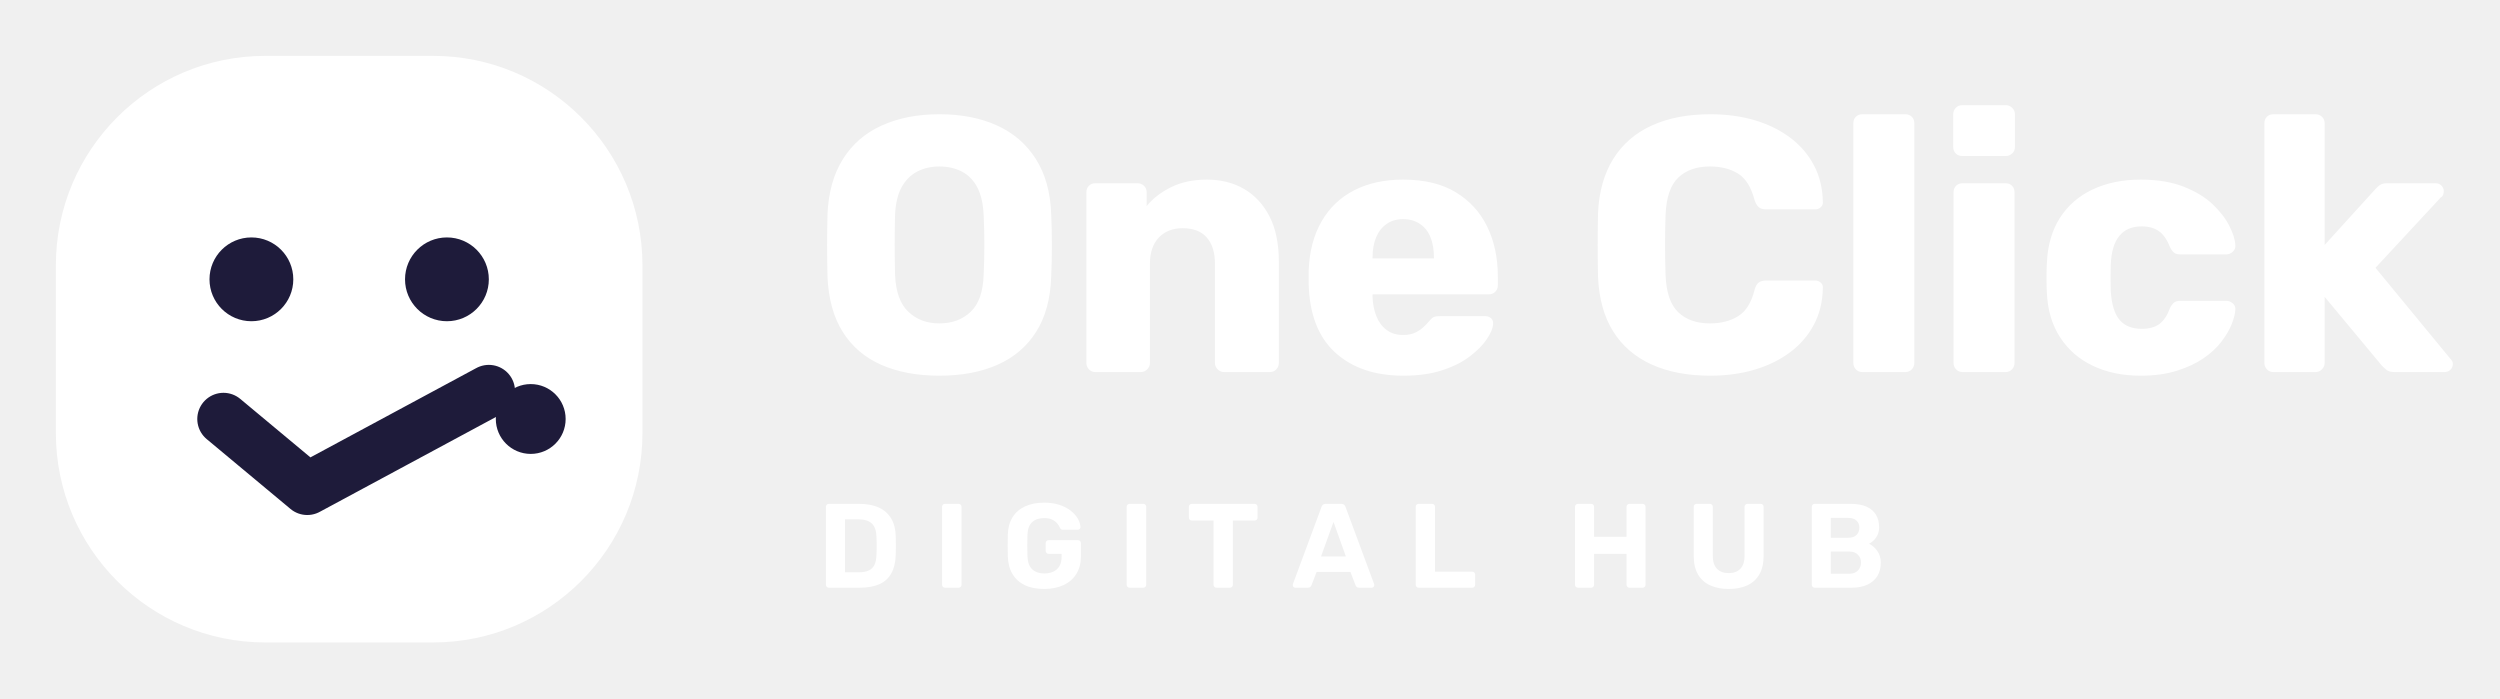
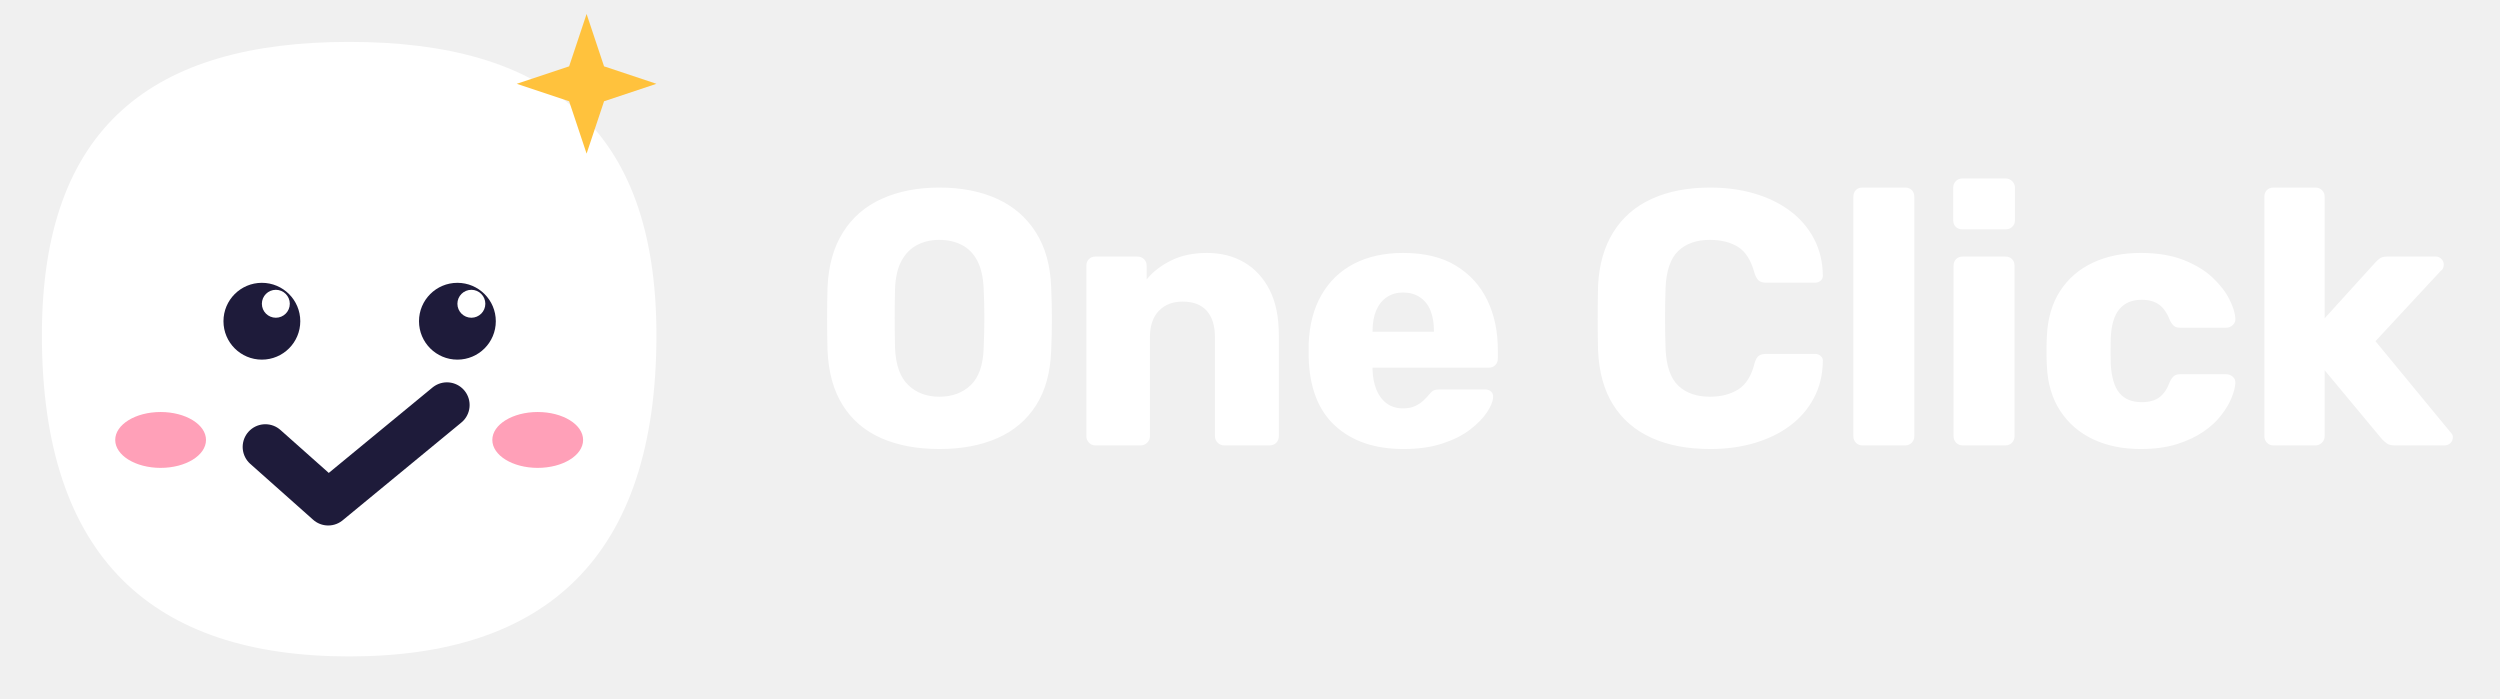
- <svg xmlns="http://www.w3.org/2000/svg" viewBox="0 0 358 100" width="358" height="100" role="img" aria-label="One Click Digital Hub">
-   <rect x="8" y="8" width="84" height="84" rx="30" fill="#FFFFFF" />
-   <circle cx="36" cy="40" r="6" fill="#1E1B3A" />
-   <circle cx="64" cy="40" r="6" fill="#1E1B3A" />
-   <path d="M32 60 L44 70 L70 56" fill="none" stroke="#1E1B3A" stroke-width="7.5" stroke-linecap="round" stroke-linejoin="round" />
-   <circle cx="76" cy="60" r="5" fill="#1E1B3A" />
-   <path d="M134.51 53.8L134.51 53.8Q129.73 53.8 126.19 52.24Q122.66 50.68 120.68 47.53Q118.7 44.38 118.5 39.65L118.5 39.65Q118.44 37.42 118.44 35.15Q118.44 32.89 118.5 30.66L118.5 30.66Q118.7 25.98 120.71 22.78Q122.71 19.58 126.27 17.97Q129.83 16.36 134.51 16.36L134.51 16.36Q139.24 16.36 142.78 17.97Q146.32 19.58 148.34 22.78Q150.37 25.98 150.53 30.66L150.53 30.66Q150.63 32.89 150.63 35.15Q150.63 37.42 150.53 39.65L150.53 39.65Q150.37 44.38 148.37 47.53Q146.37 50.68 142.83 52.24Q139.3 53.8 134.51 53.8M134.51 46.31L134.51 46.31Q137.27 46.31 139.01 44.64Q140.75 42.98 140.86 39.34L140.86 39.34Q140.96 37.05 140.96 35.02Q140.96 33 140.86 30.81L140.86 30.81Q140.75 28.37 139.95 26.83Q139.14 25.3 137.74 24.57Q136.33 23.84 134.51 23.84L134.51 23.84Q132.74 23.84 131.34 24.57Q129.94 25.3 129.1 26.83Q128.27 28.37 128.17 30.81L128.17 30.81Q128.12 33 128.12 35.02Q128.12 37.05 128.17 39.34L128.17 39.34Q128.32 42.98 130.07 44.64Q131.81 46.31 134.51 46.31 M163.37 53.28L156.87 53.28Q156.3 53.28 155.94 52.89Q155.57 52.5 155.57 51.98L155.57 51.98L155.57 27.54Q155.57 26.96 155.94 26.6Q156.3 26.24 156.87 26.24L156.87 26.24L162.85 26.24Q163.42 26.24 163.81 26.6Q164.2 26.96 164.2 27.54L164.2 27.54L164.2 29.51Q165.5 27.9 167.69 26.81Q169.87 25.72 172.84 25.72L172.84 25.72Q175.85 25.72 178.17 27.07Q180.48 28.42 181.81 31.02Q183.13 33.62 183.13 37.47L183.13 37.47L183.13 51.98Q183.13 52.5 182.77 52.89Q182.4 53.28 181.83 53.28L181.83 53.28L175.28 53.28Q174.76 53.28 174.37 52.89Q173.98 52.5 173.98 51.98L173.98 51.98L173.98 37.78Q173.98 35.34 172.81 34.01Q171.64 32.68 169.35 32.68L169.35 32.68Q167.22 32.68 165.95 34.01Q164.67 35.34 164.67 37.78L164.67 37.78L164.67 51.98Q164.67 52.5 164.28 52.89Q163.89 53.28 163.37 53.28L163.37 53.28 M200.97 53.8L200.97 53.8Q194.83 53.8 191.19 50.47Q187.55 47.14 187.4 40.59L187.4 40.59L187.4 38.77Q187.55 34.66 189.24 31.72Q190.93 28.78 193.92 27.25Q196.91 25.72 200.92 25.72L200.92 25.72Q205.49 25.72 208.48 27.54Q211.47 29.36 212.98 32.48Q214.49 35.6 214.49 39.6L214.49 39.6L214.49 40.85Q214.49 41.42 214.12 41.78Q213.76 42.15 213.19 42.15L213.19 42.15L196.55 42.15L196.55 42.51Q196.6 44.02 197.09 45.27Q197.59 46.52 198.55 47.24Q199.51 47.97 200.92 47.97L200.92 47.97Q201.96 47.97 202.66 47.63Q203.36 47.3 203.83 46.85Q204.3 46.41 204.56 46.1L204.56 46.1Q205.02 45.53 205.31 45.4Q205.6 45.27 206.22 45.27L206.22 45.27L212.67 45.27Q213.19 45.27 213.53 45.58Q213.86 45.89 213.81 46.41L213.81 46.41Q213.76 47.3 212.93 48.54Q212.1 49.79 210.51 51.01Q208.92 52.24 206.53 53.02Q204.14 53.8 200.97 53.8M196.55 36.9L196.55 37L205.34 37L205.34 36.9Q205.34 35.18 204.84 33.96Q204.35 32.74 203.33 32.06Q202.32 31.38 200.92 31.38L200.92 31.38Q199.56 31.38 198.58 32.06Q197.59 32.74 197.07 33.96Q196.55 35.18 196.55 36.9L196.55 36.9  M244.91 53.8L244.91 53.8Q240.02 53.8 236.48 52.18Q232.95 50.57 231 47.45Q229.05 44.33 228.84 39.7L228.84 39.7Q228.79 37.57 228.79 35.13Q228.79 32.68 228.84 30.45L228.84 30.45Q229.05 25.92 231.02 22.75Q233 19.58 236.54 17.97Q240.07 16.36 244.91 16.36L244.91 16.36Q248.34 16.36 251.25 17.21Q254.16 18.07 256.35 19.71Q258.53 21.35 259.75 23.66Q260.98 25.98 261.03 28.89L261.03 28.89Q261.08 29.36 260.74 29.67Q260.4 29.98 259.94 29.98L259.94 29.98L252.92 29.98Q252.24 29.98 251.88 29.69Q251.51 29.41 251.25 28.63L251.25 28.63Q250.52 25.87 248.89 24.86Q247.25 23.84 244.86 23.84L244.86 23.84Q242 23.84 240.33 25.43Q238.67 27.02 238.51 30.71L238.51 30.71Q238.36 34.97 238.51 39.44L238.51 39.44Q238.67 43.14 240.33 44.72Q242 46.31 244.86 46.31L244.86 46.31Q247.25 46.31 248.91 45.27Q250.58 44.23 251.25 41.52L251.25 41.52Q251.46 40.74 251.85 40.46Q252.24 40.17 252.92 40.17L252.92 40.17L259.94 40.17Q260.4 40.17 260.74 40.48Q261.08 40.8 261.03 41.26L261.03 41.26Q260.98 44.18 259.75 46.49Q258.53 48.8 256.35 50.44Q254.16 52.08 251.25 52.94Q248.34 53.8 244.91 53.8 M272.83 53.28L266.7 53.28Q266.12 53.28 265.76 52.89Q265.4 52.5 265.4 51.98L265.4 51.98L265.4 17.66Q265.4 17.08 265.76 16.72Q266.12 16.36 266.7 16.36L266.7 16.36L272.83 16.36Q273.4 16.36 273.77 16.72Q274.13 17.08 274.13 17.66L274.13 17.66L274.13 51.98Q274.13 52.5 273.77 52.89Q273.4 53.28 272.83 53.28L272.83 53.28 M287.18 53.28L281.05 53.28Q280.48 53.28 280.11 52.89Q279.75 52.5 279.75 51.98L279.75 51.98L279.75 27.54Q279.75 26.96 280.11 26.6Q280.48 26.24 281.05 26.24L281.05 26.24L287.18 26.24Q287.76 26.24 288.12 26.6Q288.48 26.96 288.48 27.54L288.48 27.54L288.48 51.98Q288.48 52.5 288.12 52.89Q287.76 53.28 287.18 53.28L287.18 53.28M287.24 22.34L281 22.34Q280.42 22.34 280.06 21.97Q279.7 21.61 279.7 21.04L279.7 21.04L279.7 16.36Q279.7 15.84 280.06 15.45Q280.42 15.06 281 15.06L281 15.06L287.24 15.06Q287.76 15.06 288.15 15.45Q288.54 15.84 288.54 16.36L288.54 16.36L288.54 21.04Q288.54 21.61 288.15 21.97Q287.76 22.34 287.24 22.34L287.24 22.34 M306.53 53.8L306.53 53.8Q302.68 53.8 299.72 52.39Q296.75 50.99 295.01 48.31Q293.27 45.63 293.11 41.89L293.11 41.89Q293.06 41.06 293.06 39.78Q293.06 38.51 293.11 37.68L293.11 37.68Q293.27 33.88 294.98 31.2Q296.7 28.52 299.69 27.12Q302.68 25.72 306.53 25.72L306.53 25.72Q310.12 25.72 312.69 26.73Q315.26 27.74 316.85 29.25Q318.44 30.76 319.24 32.35Q320.05 33.93 320.1 35.13L320.1 35.13Q320.15 35.65 319.74 36.04Q319.32 36.43 318.8 36.43L318.8 36.43L312.2 36.43Q311.62 36.43 311.31 36.17Q311 35.91 310.74 35.39L310.74 35.39Q310.12 33.78 309.15 33.1Q308.19 32.42 306.68 32.42L306.68 32.42Q304.6 32.42 303.49 33.78Q302.37 35.13 302.26 37.94L302.26 37.94Q302.21 40.02 302.26 41.63L302.26 41.63Q302.42 44.49 303.51 45.79Q304.6 47.09 306.68 47.09L306.68 47.09Q308.3 47.09 309.23 46.39Q310.17 45.68 310.74 44.12L310.74 44.12Q311 43.6 311.31 43.34Q311.62 43.08 312.2 43.08L312.2 43.08L318.8 43.08Q319.32 43.08 319.74 43.45Q320.15 43.81 320.1 44.38L320.1 44.38Q320.05 45.22 319.58 46.41Q319.11 47.61 318.12 48.91Q317.14 50.21 315.55 51.3Q313.96 52.39 311.73 53.09Q309.49 53.8 306.53 53.8 M331.59 53.28L325.56 53.28Q324.99 53.28 324.62 52.89Q324.26 52.5 324.26 51.98L324.26 51.98L324.26 17.66Q324.26 17.08 324.62 16.72Q324.99 16.36 325.56 16.36L325.56 16.36L331.59 16.36Q332.11 16.36 332.5 16.72Q332.89 17.08 332.89 17.66L332.89 17.66L332.89 35.08L340.12 27.12Q340.43 26.76 340.8 26.5Q341.16 26.24 341.84 26.24L341.84 26.24L348.8 26.24Q349.27 26.24 349.61 26.57Q349.95 26.91 349.95 27.38L349.95 27.38Q349.95 27.59 349.87 27.85Q349.79 28.11 349.53 28.26L349.53 28.26L340.17 38.35L350.83 51.3Q351.25 51.72 351.25 52.08L351.25 52.08Q351.25 52.6 350.91 52.94Q350.57 53.28 350.05 53.28L350.05 53.28L342.93 53.28Q342.15 53.28 341.78 52.99Q341.42 52.7 341.11 52.39L341.11 52.39L332.89 42.51L332.89 51.98Q332.89 52.5 332.5 52.89Q332.11 53.28 331.59 53.28L331.59 53.28" fill="#FFFFFF" />
-   <path d="M123.09 84.16L118.7 84.16Q118.51 84.16 118.39 84.04Q118.27 83.92 118.27 83.73L118.27 83.73L118.27 72.58Q118.27 72.39 118.39 72.27Q118.51 72.15 118.7 72.15L118.7 72.15L123.01 72.15Q124.72 72.15 125.87 72.69Q127.02 73.23 127.63 74.27Q128.24 75.31 128.27 76.84L128.27 76.84Q128.29 77.59 128.29 78.16Q128.29 78.72 128.27 79.46L128.27 79.46Q128.22 81.06 127.64 82.1Q127.06 83.15 125.92 83.66Q124.79 84.16 123.09 84.16L123.09 84.16M121 74.37L121 81.95L123.01 81.95Q123.86 81.95 124.41 81.69Q124.96 81.44 125.23 80.88Q125.49 80.32 125.51 79.43L125.51 79.43Q125.53 78.93 125.54 78.54Q125.55 78.14 125.54 77.75Q125.53 77.35 125.51 76.87L125.51 76.87Q125.48 75.58 124.85 74.97Q124.22 74.37 122.92 74.37L122.92 74.37L121 74.37 M137.27 84.16L135.33 84.16Q135.14 84.16 135.02 84.04Q134.9 83.92 134.9 83.73L134.9 83.73L134.9 72.58Q134.9 72.39 135.02 72.27Q135.14 72.15 135.33 72.15L135.33 72.15L137.27 72.15Q137.45 72.15 137.57 72.27Q137.69 72.39 137.69 72.58L137.69 72.58L137.69 83.73Q137.69 83.92 137.57 84.04Q137.45 84.16 137.27 84.16L137.27 84.16 M149.52 84.34L149.52 84.34Q147.91 84.34 146.76 83.8Q145.62 83.25 145 82.22Q144.37 81.18 144.32 79.7L144.32 79.7Q144.3 78.96 144.3 78.12Q144.3 77.28 144.32 76.53L144.32 76.53Q144.37 75.09 145 74.07Q145.62 73.06 146.78 72.52Q147.94 71.98 149.52 71.98L149.52 71.98Q150.79 71.98 151.75 72.31Q152.71 72.63 153.36 73.16Q154.01 73.68 154.36 74.3Q154.7 74.91 154.72 75.48L154.72 75.48Q154.72 75.64 154.61 75.75Q154.51 75.86 154.34 75.86L154.34 75.86L152.21 75.86Q152.04 75.86 151.95 75.79Q151.85 75.72 151.78 75.58L151.78 75.58Q151.66 75.28 151.4 74.96Q151.13 74.64 150.69 74.42Q150.24 74.19 149.52 74.19L149.52 74.19Q148.44 74.19 147.81 74.76Q147.18 75.33 147.13 76.61L147.13 76.61Q147.08 78.09 147.13 79.62L147.13 79.62Q147.18 80.96 147.83 81.54Q148.47 82.12 149.55 82.12L149.55 82.12Q150.26 82.12 150.81 81.87Q151.37 81.62 151.7 81.09Q152.02 80.56 152.02 79.74L152.02 79.74L152.02 79.31L150.15 79.31Q149.98 79.31 149.86 79.18Q149.74 79.05 149.74 78.88L149.74 78.88L149.74 77.78Q149.74 77.59 149.86 77.47Q149.98 77.35 150.15 77.35L150.15 77.35L154.36 77.35Q154.55 77.35 154.67 77.47Q154.79 77.59 154.79 77.78L154.79 77.78L154.79 79.65Q154.79 81.13 154.14 82.17Q153.5 83.22 152.31 83.78Q151.11 84.34 149.52 84.34 M163.71 84.16L161.77 84.16Q161.58 84.16 161.46 84.04Q161.34 83.92 161.34 83.73L161.34 83.73L161.34 72.58Q161.34 72.39 161.46 72.27Q161.58 72.15 161.77 72.15L161.77 72.15L163.71 72.15Q163.9 72.15 164.02 72.27Q164.14 72.39 164.14 72.58L164.14 72.58L164.14 83.73Q164.14 83.92 164.02 84.04Q163.9 84.16 163.71 84.16L163.71 84.16 M176.12 84.16L174.21 84.16Q174.02 84.16 173.9 84.04Q173.78 83.92 173.78 83.73L173.78 83.73L173.78 74.54L170.66 74.54Q170.49 74.54 170.37 74.42Q170.25 74.3 170.25 74.13L170.25 74.13L170.25 72.58Q170.25 72.39 170.37 72.27Q170.49 72.15 170.66 72.15L170.66 72.15L179.65 72.15Q179.84 72.15 179.96 72.27Q180.08 72.39 180.08 72.58L180.08 72.58L180.08 74.13Q180.08 74.3 179.96 74.42Q179.84 74.54 179.65 74.54L179.65 74.54L176.55 74.54L176.55 83.73Q176.55 83.92 176.43 84.04Q176.3 84.16 176.12 84.16L176.12 84.16 M187.27 84.16L185.49 84.16Q185.33 84.16 185.23 84.05Q185.13 83.94 185.13 83.8L185.13 83.8Q185.13 83.72 185.14 83.65L185.14 83.65L189.23 72.62Q189.28 72.43 189.43 72.29Q189.59 72.15 189.86 72.15L189.86 72.15L192.06 72.15Q192.33 72.15 192.49 72.29Q192.64 72.43 192.69 72.62L192.69 72.62L196.78 83.65Q196.79 83.72 196.79 83.8L196.79 83.8Q196.79 83.94 196.69 84.05Q196.59 84.16 196.43 84.16L196.43 84.16L194.65 84.16Q194.39 84.16 194.27 84.04Q194.15 83.92 194.12 83.82L194.12 83.82L193.38 81.9L188.54 81.9L187.8 83.82Q187.77 83.92 187.65 84.04Q187.53 84.16 187.27 84.16L187.27 84.16M190.96 74.74L189.17 79.69L192.73 79.69L190.96 74.74 M210.81 84.16L203.16 84.16Q202.97 84.16 202.85 84.04Q202.73 83.92 202.73 83.73L202.73 83.73L202.73 72.58Q202.73 72.39 202.85 72.27Q202.97 72.15 203.16 72.15L203.16 72.15L205.07 72.15Q205.25 72.15 205.37 72.27Q205.49 72.39 205.49 72.58L205.49 72.58L205.49 81.86L210.81 81.86Q211 81.86 211.12 81.98Q211.24 82.1 211.24 82.29L211.24 82.29L211.24 83.73Q211.24 83.92 211.12 84.04Q211 84.16 210.81 84.16L210.81 84.16  M227.84 84.16L225.97 84.16Q225.78 84.16 225.66 84.04Q225.54 83.92 225.54 83.73L225.54 83.73L225.54 72.58Q225.54 72.39 225.66 72.27Q225.78 72.15 225.97 72.15L225.97 72.15L227.84 72.15Q228.03 72.15 228.15 72.27Q228.27 72.39 228.27 72.58L228.27 72.58L228.27 76.87L232.92 76.87L232.92 72.58Q232.92 72.39 233.04 72.27Q233.16 72.15 233.34 72.15L233.34 72.15L235.22 72.15Q235.4 72.15 235.52 72.27Q235.64 72.39 235.64 72.58L235.64 72.58L235.64 83.73Q235.64 83.92 235.52 84.04Q235.4 84.16 235.22 84.16L235.22 84.16L233.34 84.16Q233.16 84.16 233.04 84.04Q232.92 83.92 232.92 83.73L232.92 83.73L232.92 79.31L228.27 79.31L228.27 83.73Q228.27 83.92 228.15 84.04Q228.03 84.16 227.84 84.16L227.84 84.16 M247.55 84.34L247.55 84.34Q246.04 84.34 244.91 83.83Q243.78 83.32 243.16 82.27Q242.54 81.21 242.54 79.58L242.54 79.58L242.54 72.58Q242.54 72.39 242.66 72.27Q242.78 72.15 242.97 72.15L242.97 72.15L244.84 72.15Q245.03 72.15 245.15 72.27Q245.27 72.39 245.27 72.58L245.27 72.58L245.27 79.57Q245.27 80.83 245.87 81.45Q246.47 82.07 247.55 82.07L247.55 82.07Q248.62 82.07 249.22 81.45Q249.82 80.83 249.82 79.57L249.82 79.57L249.82 72.58Q249.82 72.39 249.95 72.27Q250.08 72.15 250.25 72.15L250.25 72.15L252.13 72.15Q252.31 72.15 252.43 72.27Q252.55 72.39 252.55 72.58L252.55 72.58L252.55 79.58Q252.55 81.21 251.93 82.27Q251.31 83.32 250.2 83.83Q249.08 84.34 247.55 84.34 M265.13 84.16L259.87 84.16Q259.69 84.16 259.57 84.04Q259.45 83.92 259.45 83.73L259.45 83.73L259.45 72.58Q259.45 72.39 259.57 72.27Q259.69 72.15 259.87 72.15L259.87 72.15L264.97 72.15Q266.39 72.15 267.3 72.56Q268.21 72.98 268.65 73.73Q269.09 74.49 269.09 75.5L269.09 75.5Q269.09 76.13 268.86 76.61Q268.63 77.09 268.29 77.4Q267.96 77.71 267.65 77.87L267.65 77.87Q268.32 78.18 268.82 78.89Q269.33 79.6 269.33 80.58L269.33 80.58Q269.33 81.66 268.85 82.47Q268.37 83.27 267.42 83.72Q266.48 84.16 265.13 84.16L265.13 84.16M262.17 78.98L262.17 82.16L264.8 82.16Q265.64 82.16 266.07 81.68Q266.5 81.21 266.5 80.56L266.5 80.56Q266.5 79.89 266.06 79.44Q265.62 78.98 264.8 78.98L264.8 78.98L262.17 78.98M262.17 74.16L262.17 77.01L264.64 77.01Q265.45 77.01 265.85 76.61Q266.26 76.2 266.26 75.57L266.26 75.57Q266.26 74.93 265.85 74.55Q265.45 74.16 264.64 74.16L264.64 74.16L262.17 74.16" fill="#FFFFFF" />
+ <svg xmlns="http://www.w3.org/2000/svg" viewBox="0 0 358 100" width="358" height="100" role="img" aria-label="One Click">
+   <defs>
+     <linearGradient id="gFFFFFF" x1="0" y1="0" x2="0" y2="1">
+       <stop offset="0" stop-color="#ffffff" />
+       <stop offset="1" stop-color="#FFFFFF" />
+     </linearGradient>
+   </defs>
+   <path d="M50 6 C78 6 94 18 94 48 C94 80 78 94 50 94 C22 94 6 80 6 48 C6 18 22 6 50 6 Z" fill="url(#gFFFFFF)" />
+   <path d="M20 30 Q22 16 38 13" stroke="#fff" stroke-opacity=".45" stroke-width="5" stroke-linecap="round" fill="none" />
+   <ellipse cx="36" cy="44" rx="8.5" ry="10" fill="#fff" />
+   <circle cx="37.5" cy="46" r="5.5" fill="#1E1B3A" />
+   <circle cx="39.5" cy="43.5" r="2" fill="#fff" />
+   <ellipse cx="64" cy="44" rx="8.5" ry="10" fill="#fff" />
+   <circle cx="65.5" cy="46" r="5.5" fill="#1E1B3A" />
+   <circle cx="67.5" cy="43.5" r="2" fill="#fff" />
+   <g fill="#FF8FAB" opacity=".85">
+     <ellipse cx="23" cy="63" rx="6.5" ry="4" />
+     <ellipse cx="77" cy="63" rx="6.5" ry="4" />
+   </g>
+   <path d="M38 64 L47 72 L64 58" fill="none" stroke="#1E1B3A" stroke-width="6.5" stroke-linecap="round" stroke-linejoin="round" />
+   <path d="M84 2 L86.5 9.5 L94 12 L86.5 14.5 L84 22 L81.5 14.5 L74 12 L81.5 9.5 Z" fill="#FFC23D" />
+   <path d="M134.51 64.3L134.51 64.3Q129.73 64.3 126.19 62.74Q122.66 61.18 120.68 58.03Q118.7 54.89 118.5 50.16L118.5 50.16Q118.44 47.92 118.44 45.66Q118.44 43.4 118.5 41.16L118.5 41.16Q118.7 36.48 120.71 33.28Q122.71 30.08 126.27 28.47Q129.83 26.86 134.51 26.86L134.51 26.86Q139.24 26.86 142.78 28.47Q146.32 30.08 148.34 33.28Q150.37 36.48 150.53 41.16L150.53 41.16Q150.63 43.4 150.63 45.66Q150.63 47.92 150.53 50.16L150.53 50.16Q150.37 54.89 148.37 58.03Q146.37 61.18 142.83 62.74Q139.3 64.3 134.51 64.3M134.51 56.81L134.51 56.81Q137.27 56.81 139.01 55.15Q140.75 53.48 140.86 49.84L140.86 49.84Q140.96 47.56 140.96 45.53Q140.96 43.5 140.86 41.32L140.86 41.32Q140.75 38.87 139.95 37.34Q139.14 35.8 137.74 35.08Q136.33 34.35 134.51 34.35L134.51 34.35Q132.74 34.35 131.34 35.08Q129.94 35.8 129.1 37.34Q128.27 38.87 128.17 41.32L128.17 41.32Q128.12 43.5 128.12 45.53Q128.12 47.56 128.17 49.84L128.17 49.84Q128.32 53.48 130.07 55.15Q131.81 56.81 134.51 56.81 M163.37 63.78L156.87 63.78Q156.3 63.78 155.94 63.39Q155.57 63 155.57 62.48L155.57 62.48L155.57 38.04Q155.57 37.47 155.94 37.1Q156.3 36.74 156.87 36.74L156.87 36.74L162.85 36.74Q163.42 36.74 163.81 37.1Q164.2 37.47 164.2 38.04L164.2 38.04L164.2 40.02Q165.5 38.4 167.69 37.31Q169.87 36.22 172.84 36.22L172.84 36.22Q175.85 36.22 178.17 37.57Q180.48 38.92 181.81 41.52Q183.13 44.12 183.13 47.97L183.13 47.97L183.13 62.48Q183.13 63 182.77 63.39Q182.4 63.78 181.83 63.78L181.83 63.78L175.28 63.78Q174.76 63.78 174.37 63.39Q173.98 63 173.98 62.48L173.98 62.48L173.98 48.28Q173.98 45.84 172.81 44.51Q171.64 43.19 169.35 43.19L169.35 43.19Q167.22 43.19 165.95 44.51Q164.67 45.84 164.67 48.28L164.67 48.28L164.67 62.48Q164.67 63 164.28 63.39Q163.89 63.78 163.37 63.78L163.37 63.78 M200.97 64.3L200.97 64.3Q194.83 64.3 191.19 60.97Q187.55 57.64 187.4 51.09L187.4 51.09L187.4 49.27Q187.55 45.16 189.24 42.23Q190.93 39.29 193.92 37.75Q196.91 36.22 200.92 36.22L200.92 36.22Q205.49 36.22 208.48 38.04Q211.47 39.86 212.98 42.98Q214.49 46.1 214.49 50.1L214.49 50.1L214.49 51.35Q214.49 51.92 214.12 52.29Q213.76 52.65 213.19 52.65L213.19 52.65L196.55 52.65L196.55 53.02Q196.6 54.52 197.09 55.77Q197.59 57.02 198.55 57.75Q199.51 58.48 200.92 58.48L200.92 58.48Q201.96 58.48 202.66 58.14Q203.36 57.8 203.83 57.36Q204.3 56.92 204.56 56.6L204.56 56.6Q205.02 56.03 205.31 55.9Q205.6 55.77 206.22 55.77L206.22 55.77L212.67 55.77Q213.19 55.77 213.53 56.08Q213.86 56.4 213.81 56.92L213.81 56.92Q213.76 57.8 212.93 59.05Q212.1 60.3 210.51 61.52Q208.92 62.74 206.53 63.52Q204.14 64.3 200.97 64.3M196.55 47.4L196.55 47.5L205.34 47.5L205.34 47.4Q205.34 45.68 204.84 44.46Q204.35 43.24 203.33 42.56Q202.32 41.89 200.92 41.89L200.92 41.89Q199.56 41.89 198.58 42.56Q197.59 43.24 197.07 44.46Q196.55 45.68 196.55 47.4L196.55 47.4  M244.91 64.3L244.91 64.3Q240.02 64.3 236.48 62.69Q232.95 61.08 231 57.96Q229.05 54.84 228.84 50.21L228.84 50.21Q228.79 48.08 228.79 45.63Q228.79 43.19 228.84 40.95L228.84 40.95Q229.05 36.43 231.02 33.26Q233 30.08 236.54 28.47Q240.07 26.86 244.91 26.86L244.91 26.86Q248.34 26.86 251.25 27.72Q254.16 28.58 256.35 30.21Q258.53 31.85 259.75 34.17Q260.98 36.48 261.03 39.39L261.03 39.39Q261.08 39.86 260.74 40.17Q260.4 40.48 259.94 40.48L259.94 40.48L252.92 40.48Q252.24 40.48 251.88 40.2Q251.51 39.91 251.25 39.13L251.25 39.13Q250.52 36.38 248.89 35.36Q247.25 34.35 244.86 34.35L244.86 34.35Q242 34.35 240.33 35.93Q238.67 37.52 238.51 41.21L238.51 41.21Q238.36 45.48 238.51 49.95L238.51 49.95Q238.67 53.64 240.33 55.23Q242 56.81 244.86 56.81L244.86 56.81Q247.25 56.81 248.91 55.77Q250.58 54.73 251.25 52.03L251.25 52.03Q251.46 51.25 251.85 50.96Q252.24 50.68 252.92 50.68L252.92 50.68L259.94 50.68Q260.4 50.68 260.74 50.99Q261.08 51.3 261.03 51.77L261.03 51.77Q260.98 54.68 259.75 56.99Q258.53 59.31 256.35 60.95Q254.16 62.58 251.25 63.44Q248.34 64.3 244.91 64.3 M272.83 63.78L266.7 63.78Q266.12 63.78 265.76 63.39Q265.4 63 265.4 62.48L265.4 62.48L265.4 28.16Q265.4 27.59 265.76 27.22Q266.12 26.86 266.7 26.86L266.7 26.86L272.83 26.86Q273.4 26.86 273.77 27.22Q274.13 27.59 274.13 28.16L274.13 28.16L274.13 62.48Q274.13 63 273.77 63.39Q273.4 63.78 272.83 63.78L272.83 63.78 M287.18 63.78L281.05 63.78Q280.48 63.78 280.11 63.39Q279.75 63 279.75 62.48L279.75 62.48L279.75 38.04Q279.75 37.47 280.11 37.1Q280.48 36.74 281.05 36.74L281.05 36.74L287.18 36.74Q287.76 36.74 288.12 37.1Q288.48 37.47 288.48 38.04L288.48 38.04L288.48 62.48Q288.48 63 288.12 63.39Q287.76 63.78 287.18 63.78L287.18 63.78M287.24 32.84L281 32.84Q280.42 32.84 280.06 32.48Q279.7 32.11 279.7 31.54L279.7 31.54L279.7 26.86Q279.7 26.34 280.06 25.95Q280.42 25.56 281 25.56L281 25.56L287.24 25.56Q287.76 25.56 288.15 25.95Q288.54 26.34 288.54 26.86L288.54 26.86L288.54 31.54Q288.54 32.11 288.15 32.48Q287.76 32.84 287.24 32.84L287.24 32.84 M306.53 64.3L306.53 64.3Q302.68 64.3 299.72 62.9Q296.75 61.49 295.01 58.81Q293.27 56.14 293.11 52.39L293.11 52.39Q293.06 51.56 293.06 50.29Q293.06 49.01 293.11 48.18L293.11 48.18Q293.27 44.38 294.98 41.71Q296.7 39.03 299.69 37.62Q302.68 36.22 306.53 36.22L306.53 36.22Q310.12 36.22 312.69 37.23Q315.26 38.25 316.85 39.76Q318.44 41.26 319.24 42.85Q320.05 44.44 320.1 45.63L320.1 45.63Q320.15 46.15 319.74 46.54Q319.32 46.93 318.8 46.93L318.8 46.93L312.2 46.93Q311.62 46.93 311.31 46.67Q311 46.41 310.74 45.89L310.74 45.89Q310.12 44.28 309.15 43.6Q308.19 42.93 306.68 42.93L306.68 42.93Q304.6 42.93 303.49 44.28Q302.37 45.63 302.26 48.44L302.26 48.44Q302.21 50.52 302.26 52.13L302.26 52.13Q302.42 54.99 303.51 56.29Q304.6 57.59 306.68 57.59L306.68 57.59Q308.3 57.59 309.23 56.89Q310.17 56.19 310.74 54.63L310.74 54.63Q311 54.11 311.31 53.85Q311.62 53.59 312.2 53.59L312.2 53.59L318.8 53.59Q319.32 53.59 319.74 53.95Q320.15 54.32 320.1 54.89L320.1 54.89Q320.05 55.72 319.58 56.92Q319.11 58.11 318.12 59.41Q317.14 60.71 315.55 61.8Q313.96 62.9 311.73 63.6Q309.49 64.3 306.53 64.3 M331.59 63.78L325.56 63.78Q324.99 63.78 324.62 63.39Q324.26 63 324.26 62.48L324.26 62.48L324.26 28.16Q324.26 27.59 324.62 27.22Q324.99 26.86 325.56 26.86L325.56 26.86L331.59 26.86Q332.11 26.86 332.5 27.22Q332.89 27.59 332.89 28.16L332.89 28.16L332.89 45.58L340.12 37.62Q340.43 37.26 340.8 37Q341.16 36.74 341.84 36.74L341.84 36.74L348.8 36.74Q349.27 36.74 349.61 37.08Q349.95 37.42 349.95 37.88L349.95 37.88Q349.95 38.09 349.87 38.35Q349.79 38.61 349.53 38.77L349.53 38.77L340.17 48.86L350.83 61.8Q351.25 62.22 351.25 62.58L351.25 62.58Q351.25 63.1 350.91 63.44Q350.57 63.78 350.05 63.78L350.05 63.78L342.93 63.78Q342.15 63.78 341.78 63.49Q341.42 63.21 341.11 62.9L341.11 62.9L332.89 53.02L332.89 62.48Q332.89 63 332.5 63.39Q332.11 63.78 331.59 63.78L331.59 63.78" fill="#FFFFFF" />
</svg>
